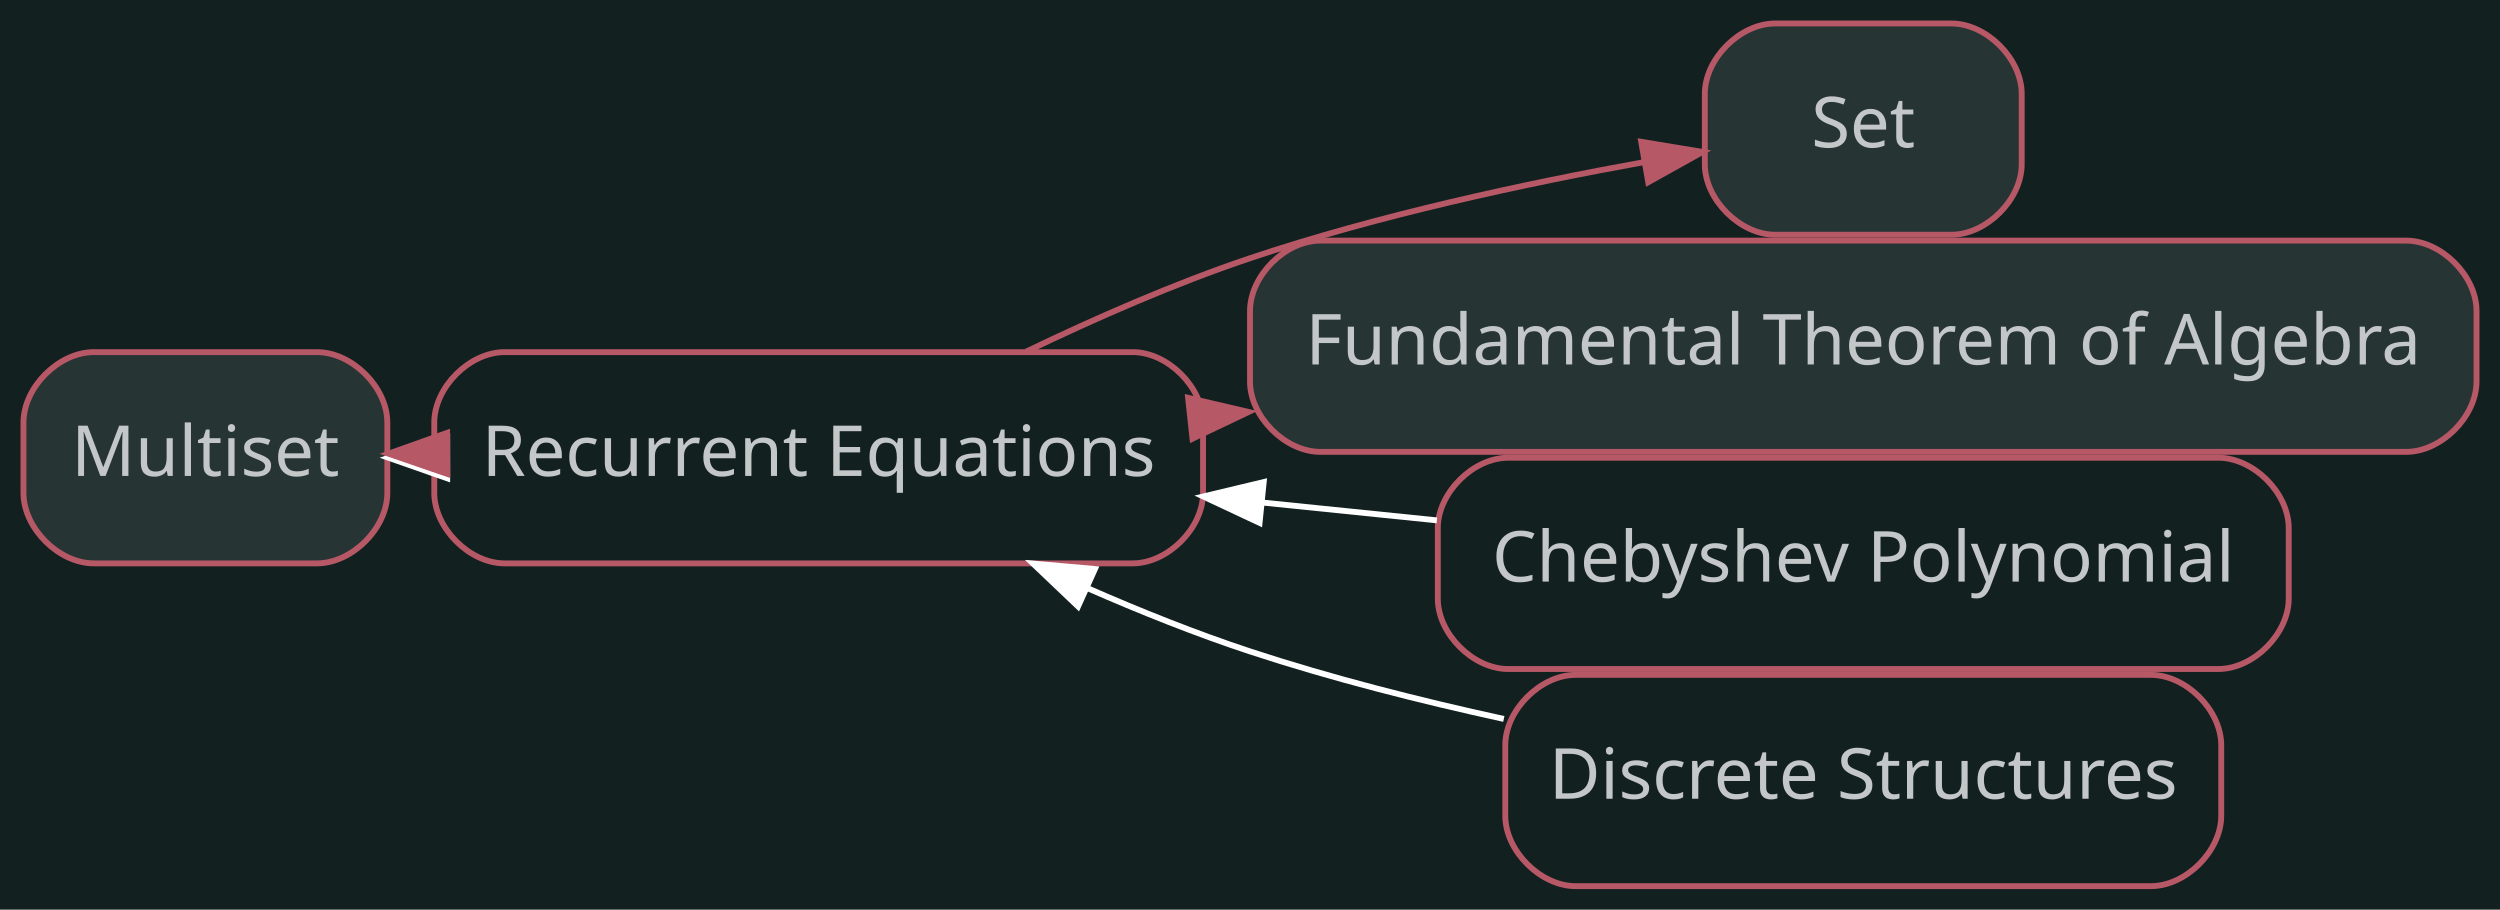
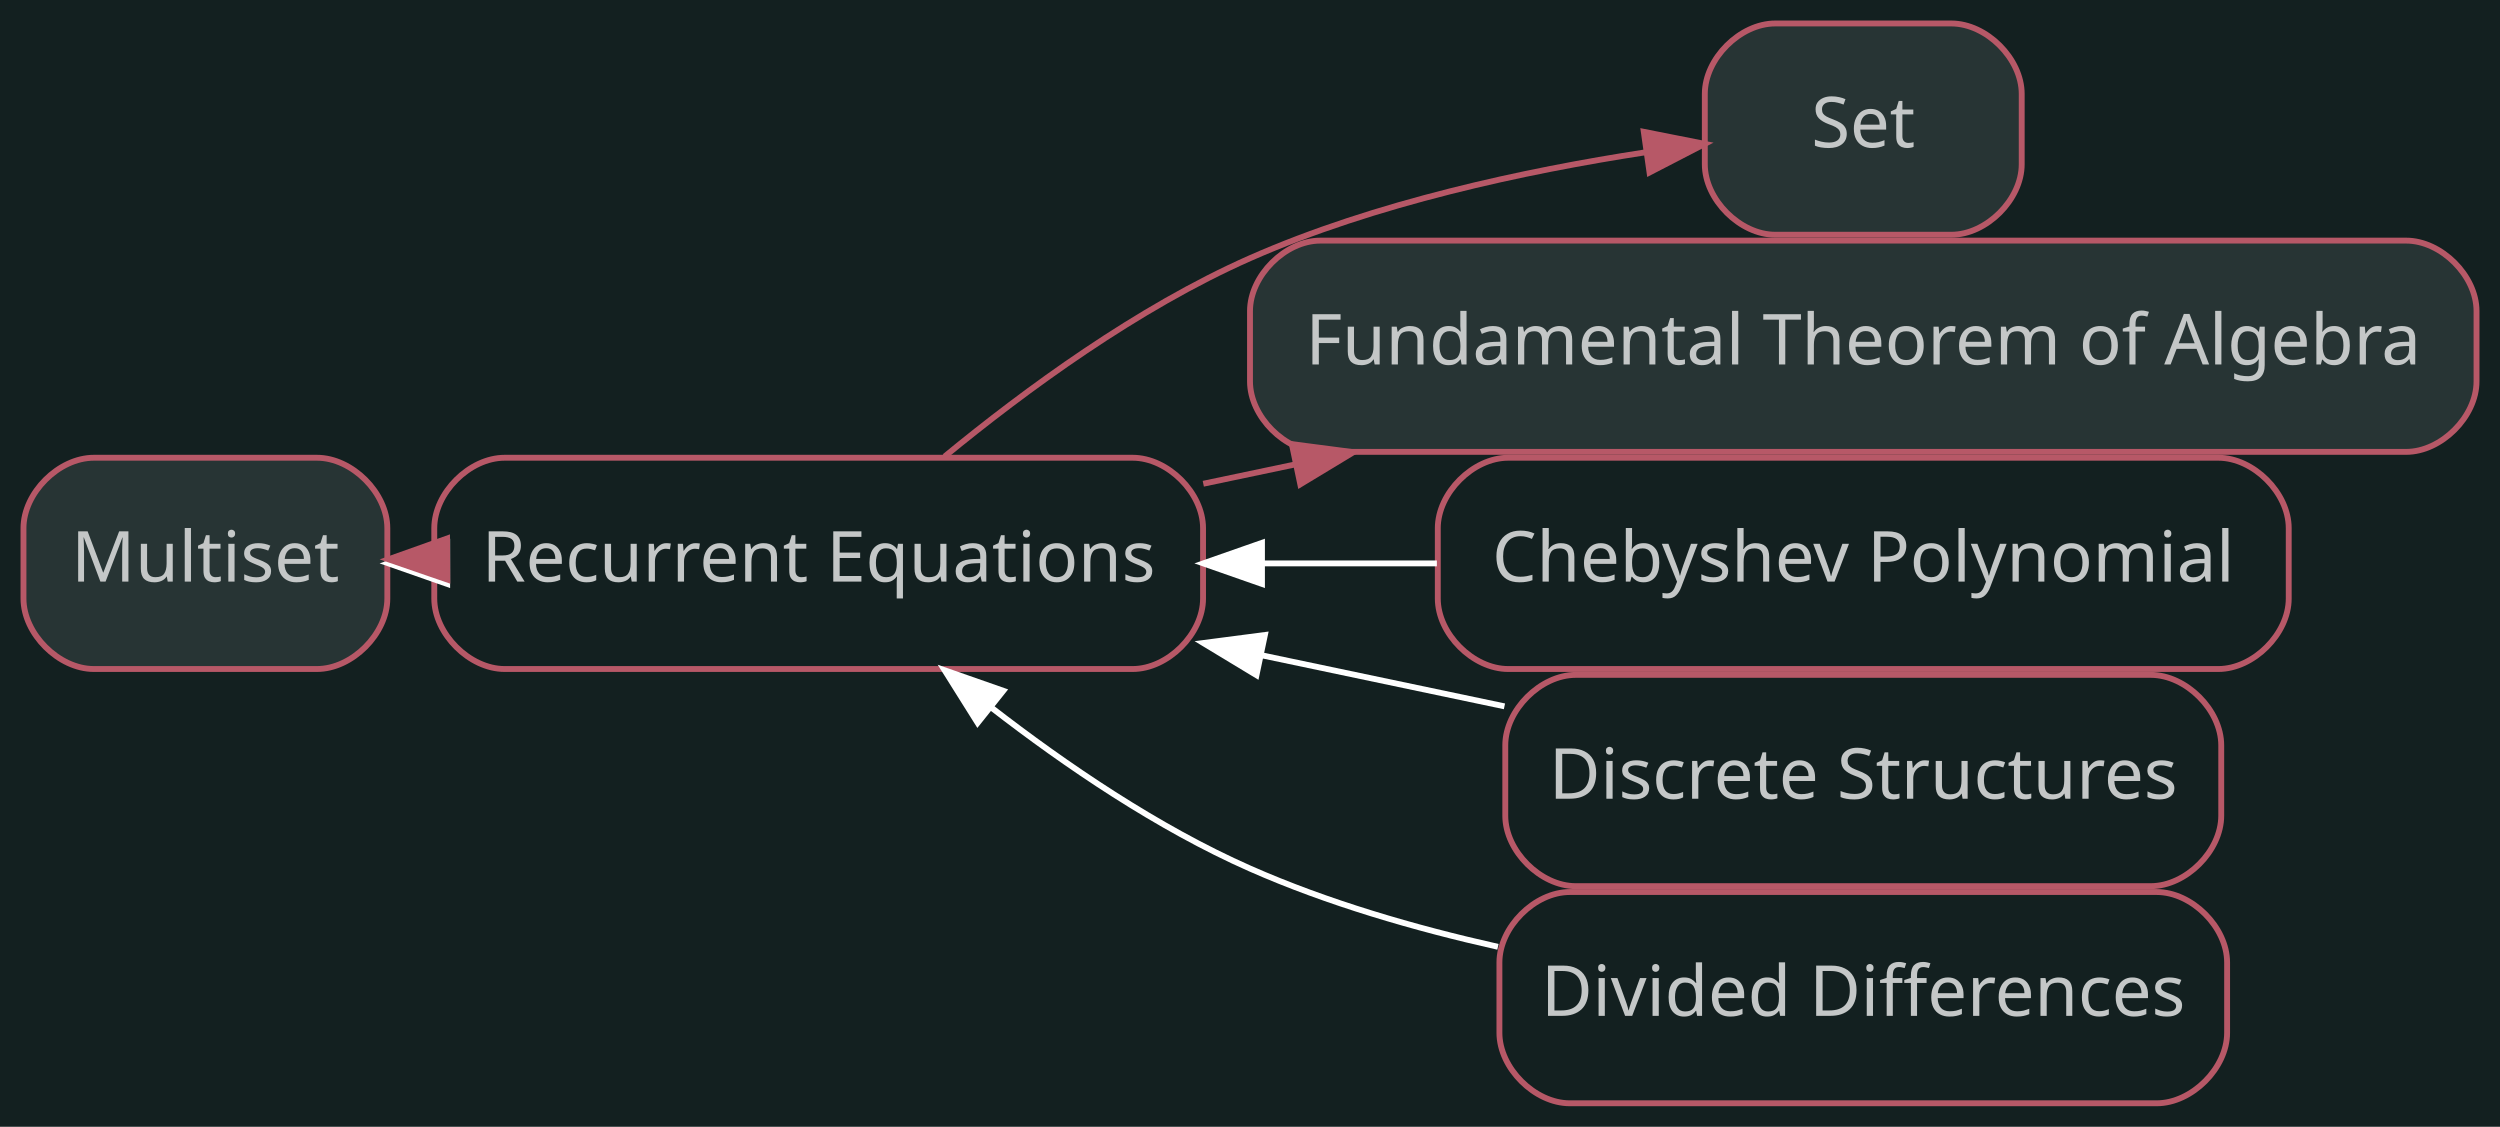
- <svg xmlns="http://www.w3.org/2000/svg" xmlns:xlink="http://www.w3.org/1999/xlink" width="426pt" height="155pt" viewBox="0.00 0.00 426.00 155.00">
-   <g id="graph0" class="graph" transform="scale(1 1) rotate(0) translate(4 151)">
-     <polygon fill="#132020" stroke="transparent" points="-4,4 -4,-151 422,-151 422,4 -4,4" />
+ <svg xmlns="http://www.w3.org/2000/svg" xmlns:xlink="http://www.w3.org/1999/xlink" width="426pt" height="192pt" viewBox="0.00 0.00 426.00 192.00">
+   <g id="graph0" class="graph" transform="scale(1 1) rotate(0) translate(4 188)">
+     <polygon fill="#132020" stroke="transparent" points="-4,4 -4,-188 422,-188 422,4 -4,4" />
    <g id="node1" class="node">
      <g id="a_node1">
        <a xlink:href="/Knowledge/Multiset.html" xlink:title="Multiset" target="_parent">
-           <path fill="#273434" stroke="#b75867" d="M50,-91C50,-91 12,-91 12,-91 6,-91 0,-85 0,-79 0,-79 0,-67 0,-67 0,-61 6,-55 12,-55 12,-55 50,-55 50,-55 56,-55 62,-61 62,-67 62,-67 62,-79 62,-79 62,-85 56,-91 50,-91" />
-           <text text-anchor="middle" x="31" y="-69.9" font-family="sans" font-size="12.00" fill="#c4c7c7">Multiset</text>
+           <path fill="#273434" stroke="#b75867" d="M50,-110C50,-110 12,-110 12,-110 6,-110 0,-104 0,-98 0,-98 0,-86 0,-86 0,-80 6,-74 12,-74 12,-74 50,-74 50,-74 56,-74 62,-80 62,-86 62,-86 62,-98 62,-98 62,-104 56,-110 50,-110" />
+           <text text-anchor="middle" x="31" y="-88.9" font-family="sans" font-size="12.00" fill="#c4c7c7">Multiset</text>
        </a>
      </g>
    </g>
    <g id="node2" class="node">
      <g id="a_node2">
        <a xlink:href="/Knowledge/Recurrent Equations.html" xlink:title="Recurrent Equations" target="_parent">
-           <path fill="none" stroke="#b75867" d="M189,-91C189,-91 82,-91 82,-91 76,-91 70,-85 70,-79 70,-79 70,-67 70,-67 70,-61 76,-55 82,-55 82,-55 189,-55 189,-55 195,-55 201,-61 201,-67 201,-67 201,-79 201,-79 201,-85 195,-91 189,-91" />
-           <text text-anchor="middle" x="135.5" y="-69.9" font-family="sans" font-size="12.00" fill="#c4c7c7">Recurrent Equations</text>
+           <path fill="none" stroke="#b75867" d="M189,-110C189,-110 82,-110 82,-110 76,-110 70,-104 70,-98 70,-98 70,-86 70,-86 70,-80 76,-74 82,-74 82,-74 189,-74 189,-74 195,-74 201,-80 201,-86 201,-86 201,-98 201,-98 201,-104 195,-110 189,-110" />
+           <text text-anchor="middle" x="135.5" y="-88.9" font-family="sans" font-size="12.00" fill="#c4c7c7">Recurrent Equations</text>
        </a>
      </g>
    </g>
    <g id="edge1" class="edge">
-       <path fill="none" stroke="#ffffff" d="M69.36,-73C69.52,-73 69.69,-73 69.85,-73" />
-       <polygon fill="#ffffff" stroke="#ffffff" points="72.2,-69.5 62.2,-73 72.2,-76.5 72.2,-69.5" />
+       <path fill="none" stroke="#ffffff" d="M69.36,-92C69.52,-92 69.69,-92 69.85,-92" />
+       <polygon fill="#ffffff" stroke="#ffffff" points="72.2,-88.5 62.2,-92 72.2,-95.5 72.2,-88.5" />
    </g>
    <g id="edge3" class="edge">
-       <path fill="none" stroke="#b75867" d="M69.85,-73.73C69.69,-73.73 69.52,-73.73 69.36,-73.72" />
-       <polygon fill="#b75867" stroke="#b75867" points="72.22,-70.24 62.2,-73.69 72.18,-77.24 72.22,-70.24" />
+       <path fill="none" stroke="#b75867" d="M69.85,-92.73C69.69,-92.73 69.52,-92.73 69.36,-92.72" />
+       <polygon fill="#b75867" stroke="#b75867" points="72.22,-89.24 62.2,-92.69 72.18,-96.24 72.22,-89.24" />
    </g>
    <g id="node3" class="node">
      <g id="a_node3">
        <a xlink:href="/Knowledge/Set.html" xlink:title="Set" target="_parent">
-           <path fill="#273434" stroke="#b75867" d="M328.5,-147C328.5,-147 298.5,-147 298.5,-147 292.5,-147 286.5,-141 286.5,-135 286.5,-135 286.5,-123 286.5,-123 286.5,-117 292.5,-111 298.5,-111 298.5,-111 328.5,-111 328.5,-111 334.5,-111 340.5,-117 340.5,-123 340.5,-123 340.5,-135 340.5,-135 340.5,-141 334.5,-147 328.5,-147" />
-           <text text-anchor="middle" x="313.5" y="-125.9" font-family="sans" font-size="12.00" fill="#c4c7c7">Set</text>
+           <path fill="#273434" stroke="#b75867" d="M328.5,-184C328.5,-184 298.5,-184 298.5,-184 292.5,-184 286.5,-178 286.5,-172 286.5,-172 286.5,-160 286.5,-160 286.5,-154 292.5,-148 298.5,-148 298.5,-148 328.5,-148 328.5,-148 334.5,-148 340.5,-154 340.5,-160 340.5,-160 340.5,-172 340.5,-172 340.5,-178 334.5,-184 328.5,-184" />
+           <text text-anchor="middle" x="313.5" y="-162.9" font-family="sans" font-size="12.00" fill="#c4c7c7">Set</text>
        </a>
      </g>
    </g>
    <g id="edge2" class="edge">
-       <path fill="none" stroke="#b75867" d="M170.87,-91.09C182.71,-96.79 196.22,-102.71 209,-107 230.8,-114.32 256.03,-119.74 276.12,-123.37" />
-       <polygon fill="#b75867" stroke="#b75867" points="275.66,-126.84 286.11,-125.11 276.86,-119.95 275.66,-126.84" />
+       <path fill="none" stroke="#b75867" d="M156.96,-110.21C170.76,-121.55 189.87,-135.55 209,-144 230.32,-153.42 255.93,-158.9 276.34,-162.04" />
+       <polygon fill="#b75867" stroke="#b75867" points="276.1,-165.54 286.49,-163.48 277.08,-158.61 276.1,-165.54" />
    </g>
    <g id="node4" class="node">
      <g id="a_node4">
        <a xlink:href="/Knowledge/Fundamental Theorem of Algebra.html" xlink:title="Fundamental Theorem of Algebra" target="_parent">
-           <path fill="#273434" stroke="#b75867" d="M406,-110C406,-110 221,-110 221,-110 215,-110 209,-104 209,-98 209,-98 209,-86 209,-86 209,-80 215,-74 221,-74 221,-74 406,-74 406,-74 412,-74 418,-80 418,-86 418,-86 418,-98 418,-98 418,-104 412,-110 406,-110" />
-           <text text-anchor="middle" x="313.5" y="-88.9" font-family="sans" font-size="12.00" fill="#c4c7c7">Fundamental Theorem of Algebra</text>
+           <path fill="#273434" stroke="#b75867" d="M406,-147C406,-147 221,-147 221,-147 215,-147 209,-141 209,-135 209,-135 209,-123 209,-123 209,-117 215,-111 221,-111 221,-111 406,-111 406,-111 412,-111 418,-117 418,-123 418,-123 418,-135 418,-135 418,-141 412,-147 406,-147" />
+           <text text-anchor="middle" x="313.5" y="-125.9" font-family="sans" font-size="12.00" fill="#c4c7c7">Fundamental Theorem of Algebra</text>
        </a>
      </g>
    </g>
    <g id="edge4" class="edge">
-       <path fill="none" stroke="#b75867" d="M201.04,-79.97C201.2,-79.98 201.36,-80 201.52,-80.02" />
-       <polygon fill="#b75867" stroke="#b75867" points="198.45,-83.21 208.76,-80.8 199.2,-76.25 198.45,-83.21" />
+       <path fill="none" stroke="#b75867" d="M201.04,-105.57C206.12,-106.64 211.31,-107.73 216.54,-108.83" />
+       <polygon fill="#b75867" stroke="#b75867" points="216.13,-112.32 226.63,-110.95 217.57,-105.47 216.13,-112.32" />
    </g>
    <g id="node5" class="node">
      <g id="a_node5">
        <a xlink:href="/Knowledge/Chebyshev Polynomial.html" xlink:title="Chebyshev Polynomial" target="_parent">
-           <path fill="none" stroke="#b75867" d="M374,-73C374,-73 253,-73 253,-73 247,-73 241,-67 241,-61 241,-61 241,-49 241,-49 241,-43 247,-37 253,-37 253,-37 374,-37 374,-37 380,-37 386,-43 386,-49 386,-49 386,-61 386,-61 386,-67 380,-73 374,-73" />
-           <text text-anchor="middle" x="313.5" y="-51.9" font-family="sans" font-size="12.00" fill="#c4c7c7">Chebyshev Polynomial</text>
+           <path fill="none" stroke="#b75867" d="M374,-110C374,-110 253,-110 253,-110 247,-110 241,-104 241,-98 241,-98 241,-86 241,-86 241,-80 247,-74 253,-74 253,-74 374,-74 374,-74 380,-74 386,-80 386,-86 386,-86 386,-98 386,-98 386,-104 380,-110 374,-110" />
+           <text text-anchor="middle" x="313.5" y="-88.9" font-family="sans" font-size="12.00" fill="#c4c7c7">Chebyshev Polynomial</text>
        </a>
      </g>
    </g>
    <g id="edge5" class="edge">
-       <path fill="none" stroke="#ffffff" d="M211.18,-65.36C221.01,-64.36 231.06,-63.33 240.84,-62.33" />
-       <polygon fill="#ffffff" stroke="#ffffff" points="210.63,-61.9 201.04,-66.4 211.34,-68.86 210.63,-61.9" />
+       <path fill="none" stroke="#ffffff" d="M211.18,-92C221.01,-92 231.06,-92 240.84,-92" />
+       <polygon fill="#ffffff" stroke="#ffffff" points="211.04,-88.5 201.04,-92 211.04,-95.5 211.04,-88.5" />
    </g>
    <g id="node6" class="node">
      <g id="a_node6">
        <a xlink:href="/Knowledge/Discrete Structures.html" xlink:title="Discrete Structures" target="_parent">
-           <path fill="none" stroke="#b75867" d="M362.5,-36C362.5,-36 264.5,-36 264.5,-36 258.5,-36 252.5,-30 252.5,-24 252.5,-24 252.5,-12 252.5,-12 252.5,-6 258.5,0 264.5,0 264.5,0 362.5,0 362.5,0 368.5,0 374.5,-6 374.5,-12 374.5,-12 374.5,-24 374.5,-24 374.5,-30 368.5,-36 362.5,-36" />
-           <text text-anchor="middle" x="313.5" y="-14.9" font-family="sans" font-size="12.00" fill="#c4c7c7">Discrete Structures</text>
+           <path fill="none" stroke="#b75867" d="M362.5,-73C362.5,-73 264.5,-73 264.5,-73 258.5,-73 252.5,-67 252.5,-61 252.5,-61 252.5,-49 252.5,-49 252.5,-43 258.5,-37 264.5,-37 264.5,-37 362.5,-37 362.5,-37 368.5,-37 374.5,-43 374.5,-49 374.5,-49 374.5,-61 374.5,-61 374.5,-67 368.5,-73 362.5,-73" />
+           <text text-anchor="middle" x="313.5" y="-51.9" font-family="sans" font-size="12.00" fill="#c4c7c7">Discrete Structures</text>
        </a>
      </g>
    </g>
    <g id="edge6" class="edge">
-       <path fill="none" stroke="#ffffff" d="M181.23,-50.81C190.28,-46.84 199.84,-43.02 209,-40 222.78,-35.46 237.92,-31.62 252.25,-28.49" />
-       <polygon fill="#ffffff" stroke="#ffffff" points="179.7,-47.66 172.02,-54.97 182.58,-54.04 179.7,-47.66" />
+       <path fill="none" stroke="#ffffff" d="M210.99,-76.34C224.79,-73.44 239.05,-70.44 252.36,-67.64" />
+       <polygon fill="#ffffff" stroke="#ffffff" points="210.1,-72.95 201.04,-78.43 211.54,-79.8 210.1,-72.95" />
+     </g>
+     <g id="node7" class="node">
+       <g id="a_node7">
+         <a xlink:href="/Knowledge/Divided Differences.html" xlink:title="Divided Differences" target="_parent">
+           <path fill="none" stroke="#b75867" d="M363.5,-36C363.5,-36 263.5,-36 263.5,-36 257.5,-36 251.5,-30 251.5,-24 251.5,-24 251.5,-12 251.5,-12 251.5,-6 257.5,0 263.5,0 263.5,0 363.5,0 363.5,0 369.5,0 375.5,-6 375.5,-12 375.5,-12 375.5,-24 375.5,-24 375.5,-30 369.5,-36 363.5,-36" />
+           <text text-anchor="middle" x="313.5" y="-14.9" font-family="sans" font-size="12.00" fill="#c4c7c7">Divided Differences</text>
+         </a>
+       </g>
+     </g>
+     <g id="edge7" class="edge">
+       <path fill="none" stroke="#ffffff" d="M164.88,-67.47C177.63,-57.59 193.31,-46.93 209,-40 222.19,-34.17 237.03,-29.85 251.25,-26.66" />
+       <polygon fill="#ffffff" stroke="#ffffff" points="162.59,-64.82 156.96,-73.79 166.96,-70.29 162.59,-64.82" />
    </g>
  </g>
</svg>
